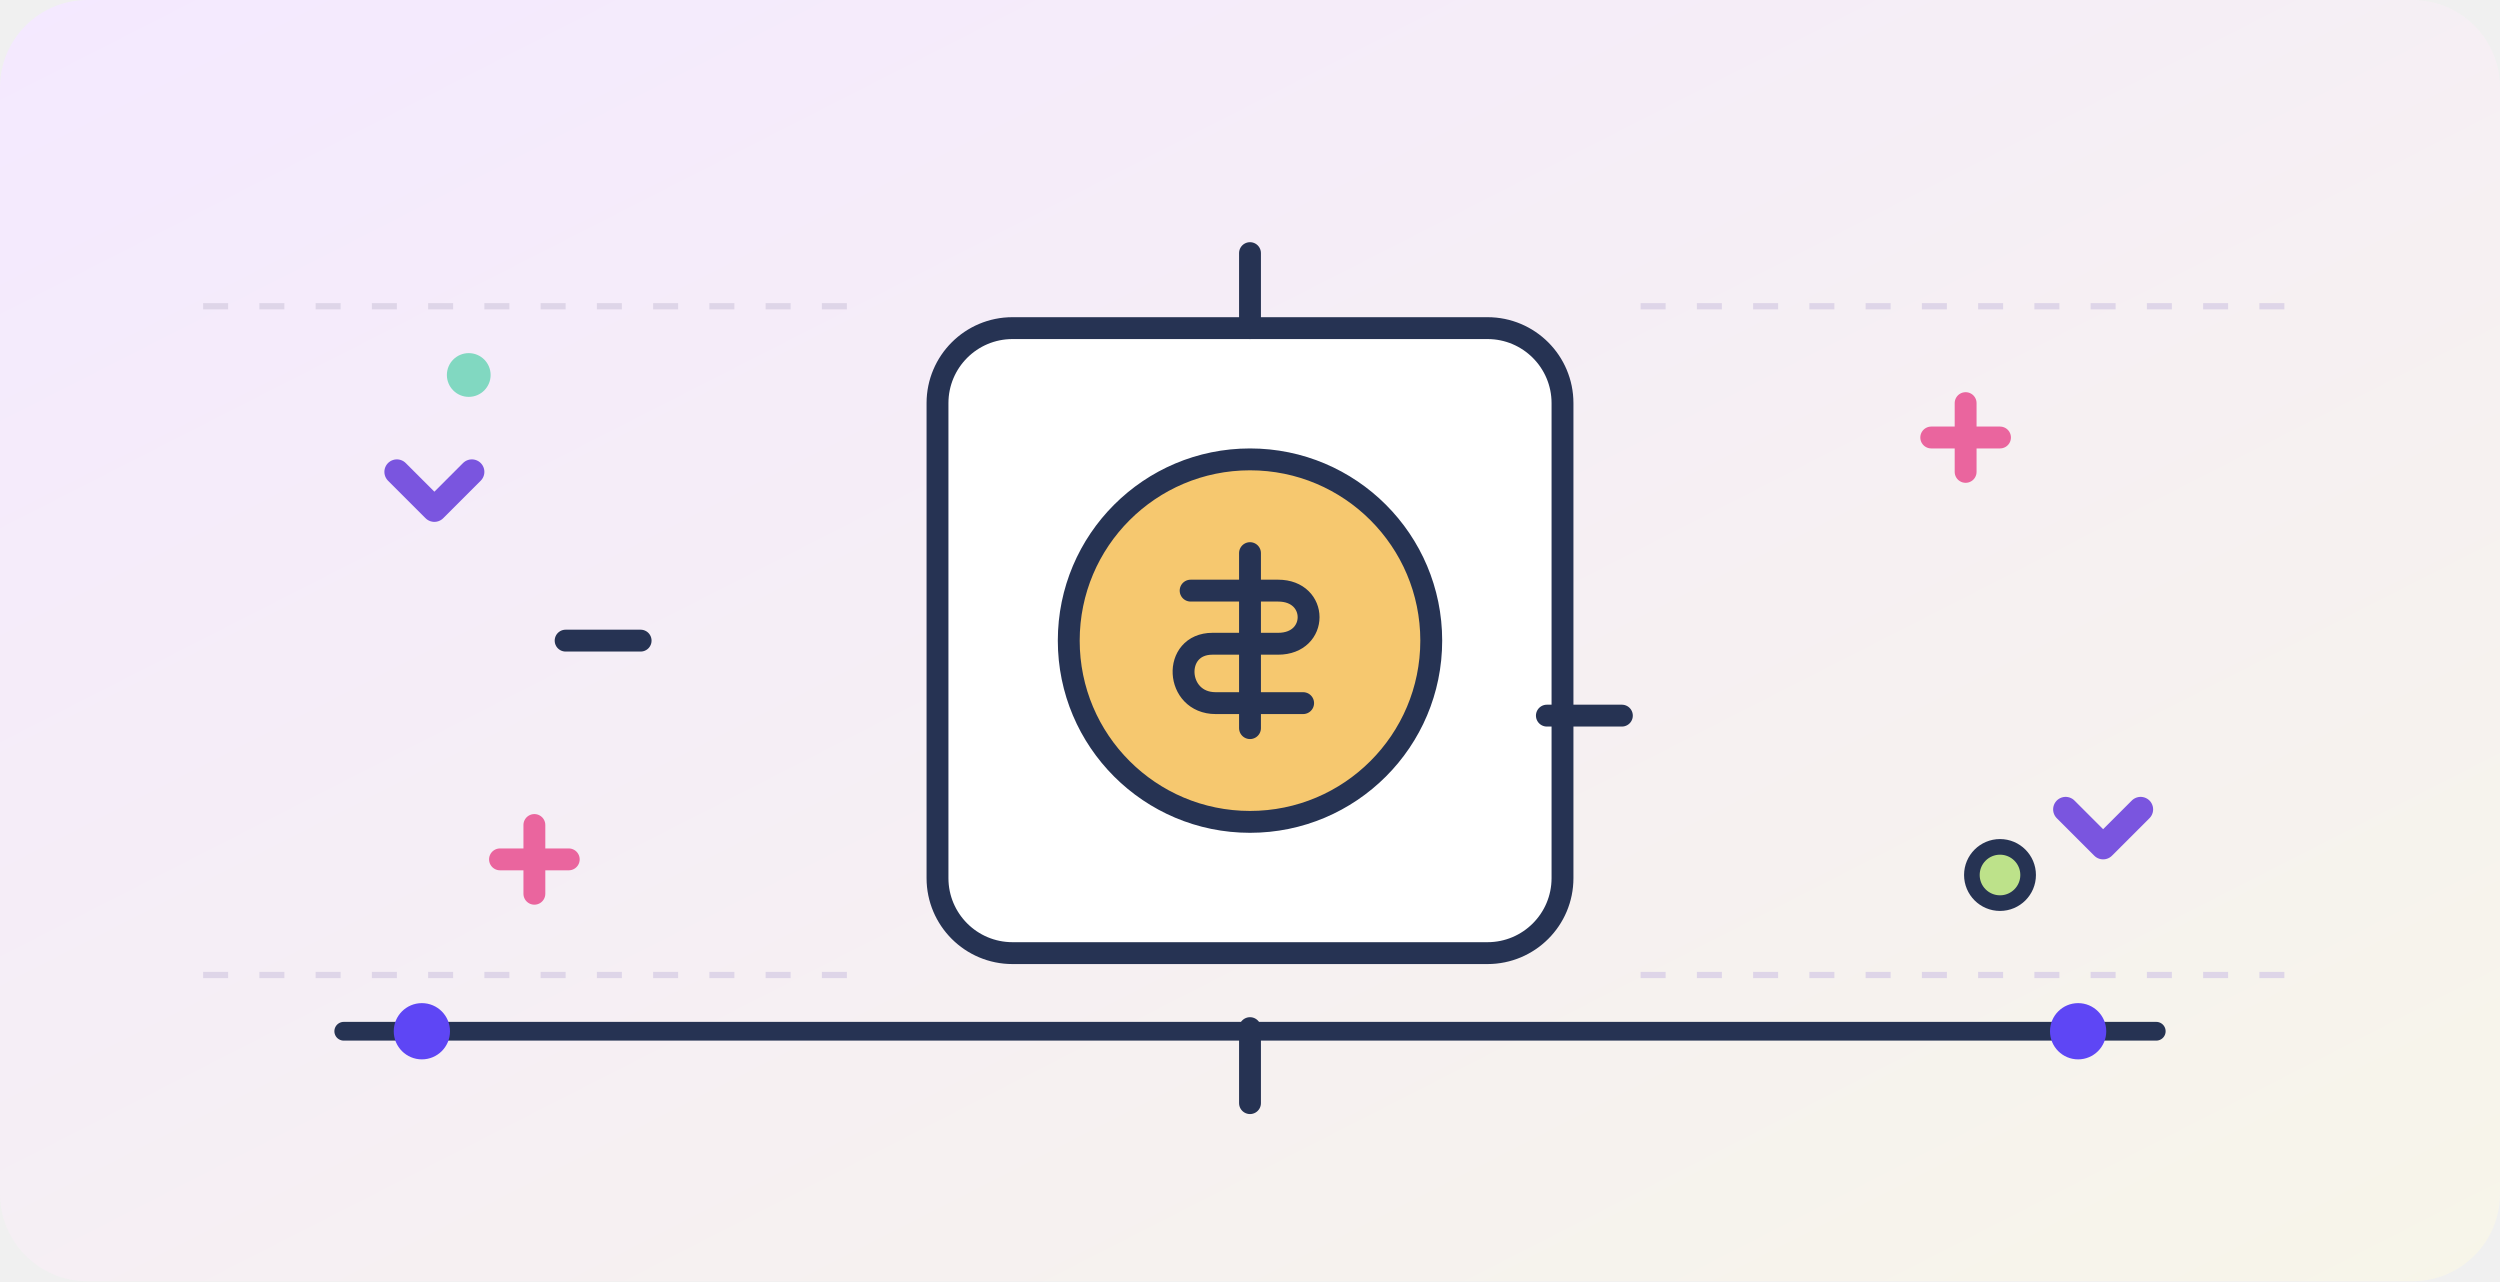
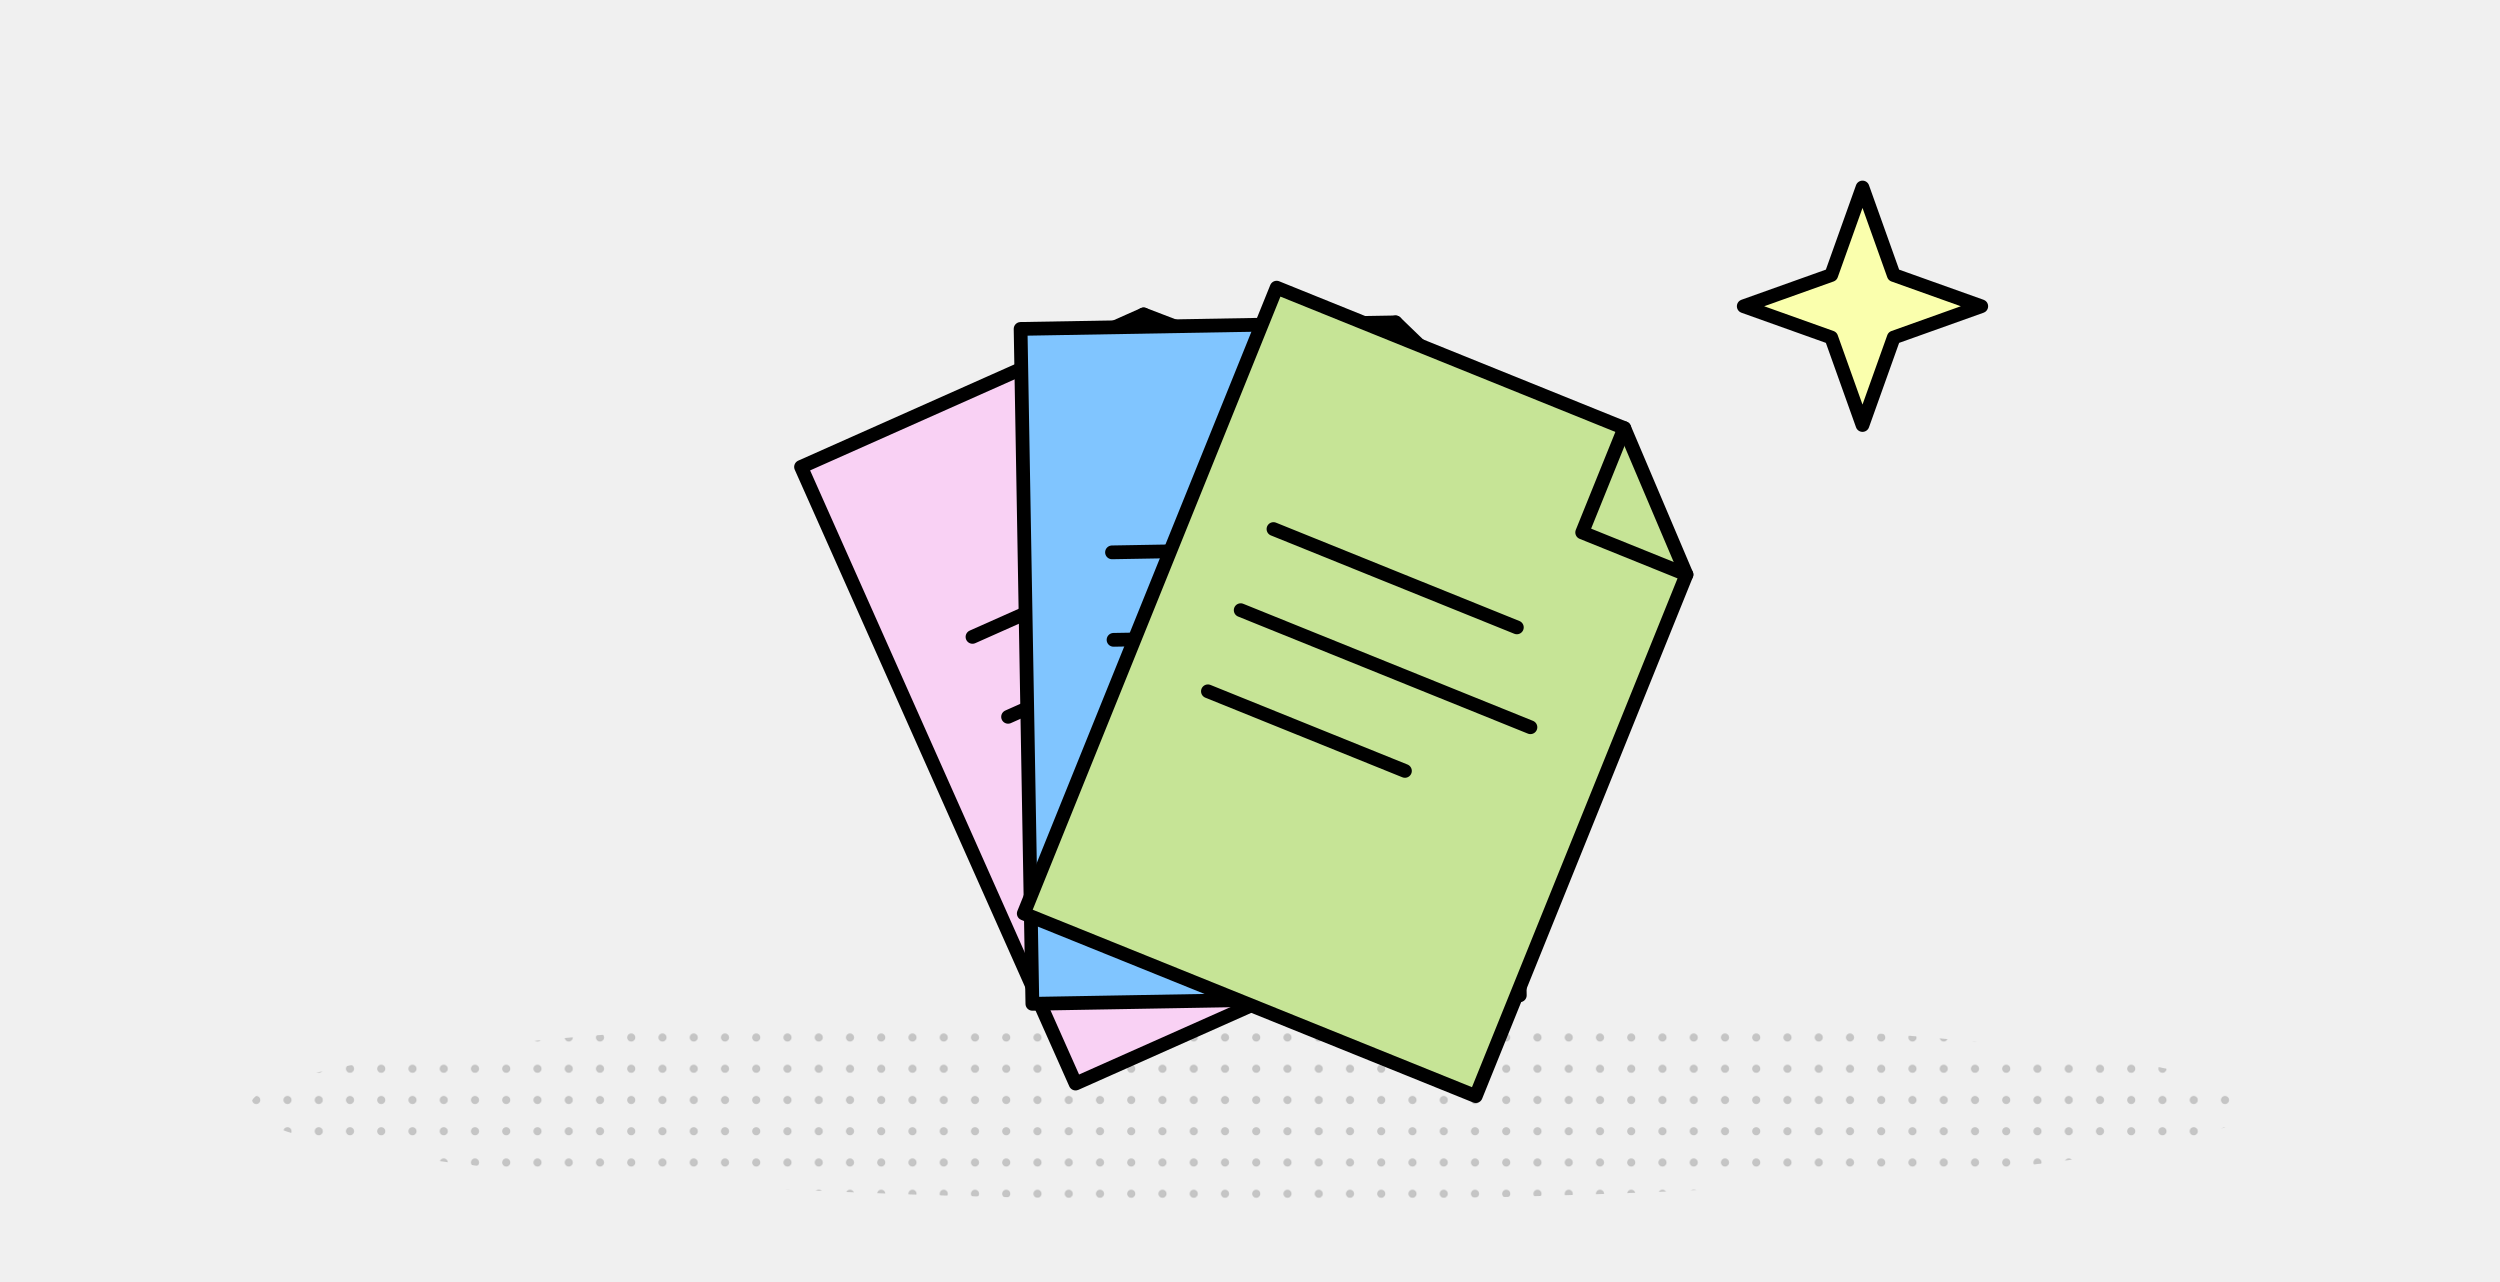
- <svg xmlns="http://www.w3.org/2000/svg" viewBox="0 0 800 410">
+ <svg xmlns="http://www.w3.org/2000/svg" viewBox="100 0 400 205" role="img" aria-labelledby="title">
  <defs>
-     <linearGradient id="fbg" x2="1" y2="1">
-       <stop stop-color="#f4e9ff" />
-       <stop offset="1" stop-color="#f7f5e9" />
-     </linearGradient>
+     <pattern id="dots" width="5" height="5" patternUnits="userSpaceOnUse">
+       <circle cx="1" cy="1" r=".65" fill="#000" opacity=".18" />
+     </pattern>
  </defs>
-   <rect width="800" height="410" rx="28" fill="url(#fbg)" />
-   <path d="M65 98h210M525 98h210M65 312h210M525 312h210" stroke="#ded5e8" stroke-width="2" stroke-dasharray="8 10" />
-   <rect x="300" y="105" width="200" height="200" rx="24" fill="#fff" stroke="#263353" stroke-width="7" />
-   <circle cx="400" cy="205" r="58" fill="#f6c86f" stroke="#263353" stroke-width="7" />
-   <path d="M400 177v56m-19-44h28c13 0 13 17 0 17h-21c-13 0-12 19 1 19h28" fill="none" stroke="#263353" stroke-width="7" stroke-linecap="round" />
-   <path d="M400 105v-24m0 248v24m95-124h24M181 205h24" stroke="#263353" stroke-width="7" stroke-linecap="round" />
-   <path d="m127 151 12 12 12-12m510 108 12 12 12-12" fill="none" stroke="#7a55df" stroke-width="8" stroke-linecap="round" stroke-linejoin="round" />
-   <path d="M160 275h22m-11-11v22M618 140h22m-11-11v22" stroke="#ea659e" stroke-width="7" stroke-linecap="round" />
-   <circle cx="640" cy="280" r="9" fill="#bde28a" stroke="#263353" stroke-width="5" />
-   <circle cx="150" cy="120" r="7" fill="#81d8c1" />
-   <path d="M110 330h580" stroke="#263353" stroke-width="6" stroke-linecap="round" />
-   <circle cx="135" cy="330" r="9" fill="#5e46f5" />
-   <circle cx="665" cy="330" r="9" fill="#5e46f5" />
+   <ellipse cx="300" cy="177" rx="160" ry="15" fill="url(#dots)" />
+   <g stroke="#000" stroke-width="2.2" stroke-linejoin="round" stroke-linecap="round">
+     <g transform="translate(300 150) rotate(-24)">
+       <g transform="translate(-35 -98)">
+         <path d="M0 0H60L78 18V108H0Z" fill="#F9D1F4" />
+         <path d="M60 0V18H78 M14 36H56 M14 50H64 M14 64H48" fill="none" />
+       </g>
+     </g>
+     <g transform="translate(300 150) rotate(-1)">
+       <g transform="translate(-35 -98)">
+         <path d="M0 0H60L78 18V108H0Z" fill="#80C5FF" />
+         <path d="M60 0V18H78 M14 36H56 M14 50H64 M14 64H48" fill="none" />
+       </g>
+     </g>
+     <g transform="translate(300 150) rotate(22)">
+       <g transform="translate(-35 -98)">
+         <path d="M0 0H60L78 18V108H0Z" fill="#C6E496" />
+         <path d="M60 0V18H78 M14 36H56 M14 50H64 M14 64H48" fill="none" />
+       </g>
+     </g>
+     <path d="M398 30 403 44 417 49 403 54 398 68 393 54 379 49 393 44Z" fill="#FAFFAD" />
+   </g>
</svg>
